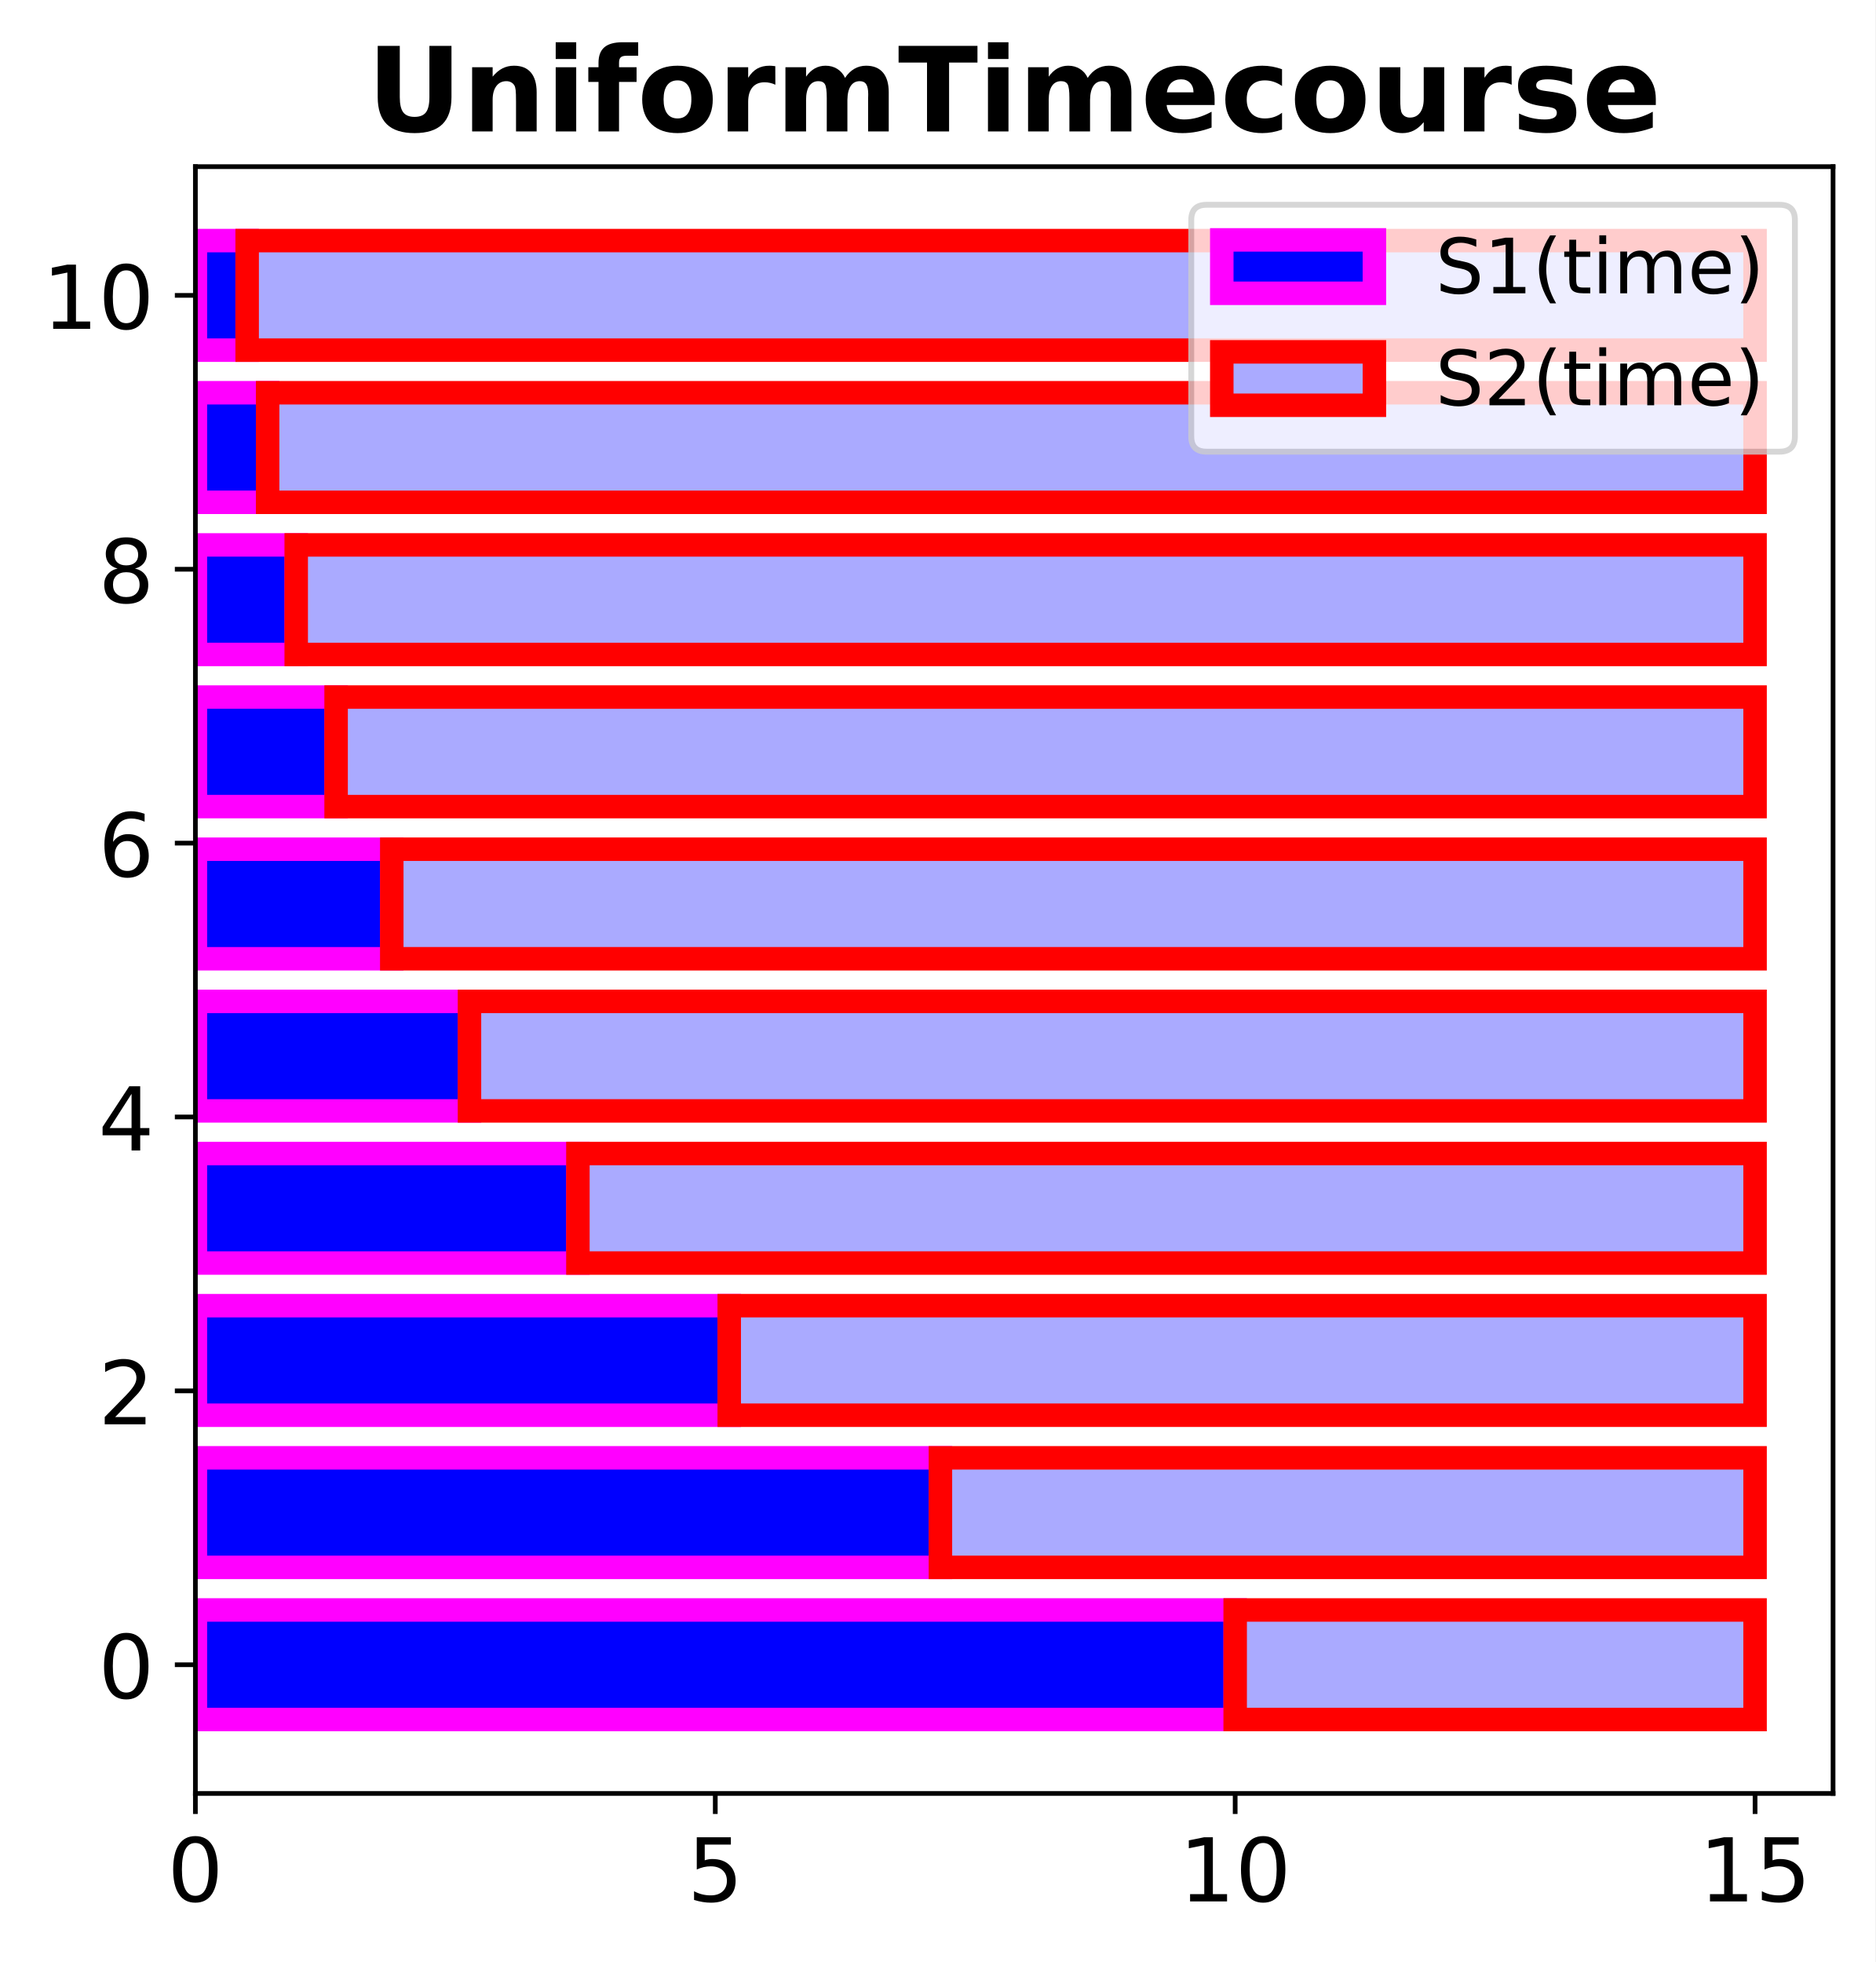
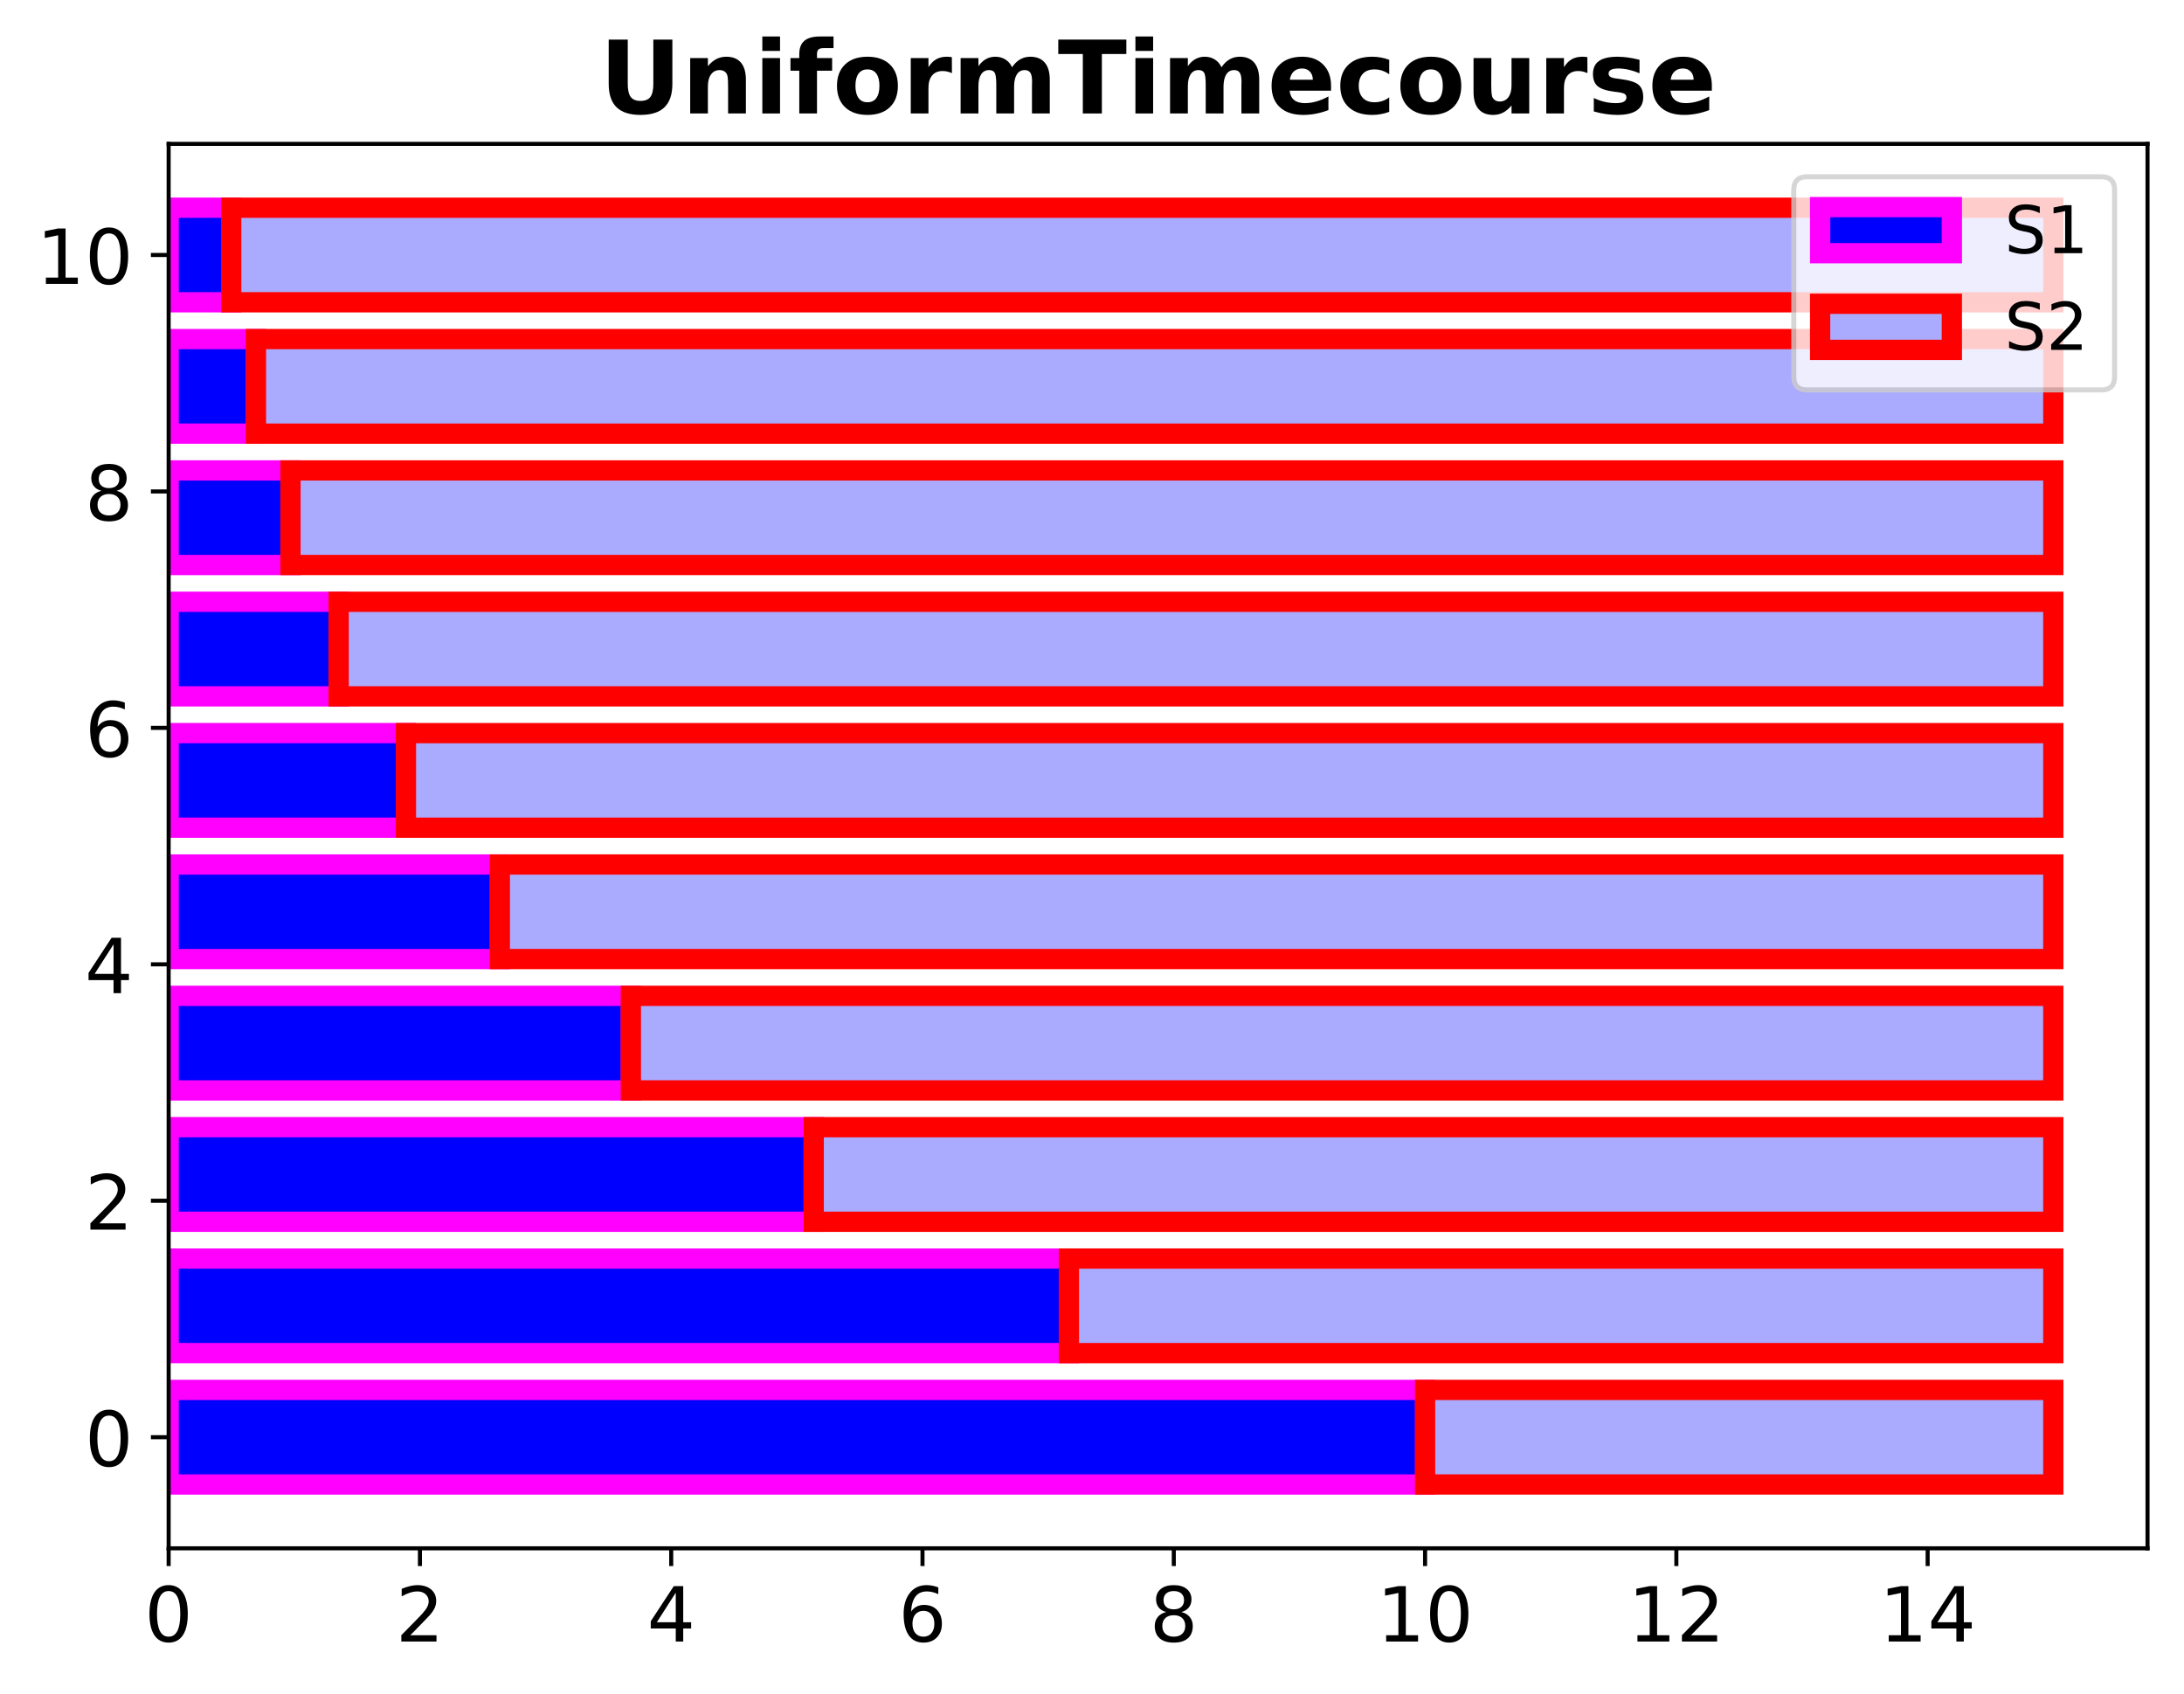
- <svg xmlns="http://www.w3.org/2000/svg" xmlns:xlink="http://www.w3.org/1999/xlink" height="334.314pt" version="1.1" viewBox="0 0 319.488 334.314" width="319.488pt">
+ <svg xmlns="http://www.w3.org/2000/svg" xmlns:xlink="http://www.w3.org/1999/xlink" height="334.314pt" version="1.1" viewBox="0 0 431.087 334.314" width="431.087pt">
  <defs>
    <style type="text/css">*{stroke-linecap:butt;stroke-linejoin:round;}</style>
  </defs>
  <g id="figure_1">
    <g id="patch_1">
-       <path d="M -0 334.314  L 319.488 334.314  L 319.488 0  L -0 0  z " style="fill:#ffffff;" />
+       <path d="M 0 334.314  L 431.087 334.314  L 431.087 0  L 0 0  z " style="fill:#ffffff;" />
    </g>
    <g id="axes_1">
      <g id="patch_2">
-         <path d="M 33.288 305.597  L 312.288 305.597  L 312.288 28.397  L 33.288 28.397  z " style="fill:#ffffff;" />
+         <path d="M 33.288 305.597  L 423.887 305.597  L 423.887 28.397  L 33.288 28.397  z " style="fill:#ffffff;" />
      </g>
      <g id="patch_3">
-         <path clip-path="url(#paef7c07303)" d="M 33.288 292.997  L 210.43 292.997  L 210.43 274.33  L 33.288 274.33  z " style="fill:#0000ff;stroke:#ff00ff;stroke-linejoin:miter;stroke-width:4;" />
+         <path clip-path="url(#p03546f50e7)" d="M 33.288 292.997  L 281.288 292.997  L 281.288 274.33  L 33.288 274.33  z " style="fill:#0000ff;stroke:#ff00ff;stroke-linejoin:miter;stroke-width:4;" />
      </g>
      <g id="patch_4">
-         <path clip-path="url(#paef7c07303)" d="M 33.288 267.071  L 160.216 267.071  L 160.216 248.404  L 33.288 248.404  z " style="fill:#0000ff;stroke:#ff00ff;stroke-linejoin:miter;stroke-width:4;" />
+         <path clip-path="url(#p03546f50e7)" d="M 33.288 267.071  L 210.987 267.071  L 210.987 248.404  L 33.288 248.404  z " style="fill:#0000ff;stroke:#ff00ff;stroke-linejoin:miter;stroke-width:4;" />
      </g>
      <g id="patch_5">
-         <path clip-path="url(#paef7c07303)" d="M 33.288 241.145  L 124.236 241.145  L 124.236 222.478  L 33.288 222.478  z " style="fill:#0000ff;stroke:#ff00ff;stroke-linejoin:miter;stroke-width:4;" />
+         <path clip-path="url(#p03546f50e7)" d="M 33.288 241.145  L 160.615 241.145  L 160.615 222.478  L 33.288 222.478  z " style="fill:#0000ff;stroke:#ff00ff;stroke-linejoin:miter;stroke-width:4;" />
      </g>
      <g id="patch_6">
-         <path clip-path="url(#paef7c07303)" d="M 33.288 215.219  L 98.455 215.219  L 98.455 196.552  L 33.288 196.552  z " style="fill:#0000ff;stroke:#ff00ff;stroke-linejoin:miter;stroke-width:4;" />
+         <path clip-path="url(#p03546f50e7)" d="M 33.288 215.219  L 124.522 215.219  L 124.522 196.552  L 33.288 196.552  z " style="fill:#0000ff;stroke:#ff00ff;stroke-linejoin:miter;stroke-width:4;" />
      </g>
      <g id="patch_7">
-         <path clip-path="url(#paef7c07303)" d="M 33.288 189.293  L 79.982 189.293  L 79.982 170.627  L 33.288 170.627  z " style="fill:#0000ff;stroke:#ff00ff;stroke-linejoin:miter;stroke-width:4;" />
+         <path clip-path="url(#p03546f50e7)" d="M 33.288 189.293  L 98.66 189.293  L 98.66 170.627  L 33.288 170.627  z " style="fill:#0000ff;stroke:#ff00ff;stroke-linejoin:miter;stroke-width:4;" />
      </g>
      <g id="patch_8">
-         <path clip-path="url(#paef7c07303)" d="M 33.288 163.367  L 66.745 163.367  L 66.745 144.701  L 33.288 144.701  z " style="fill:#0000ff;stroke:#ff00ff;stroke-linejoin:miter;stroke-width:4;" />
+         <path clip-path="url(#p03546f50e7)" d="M 33.288 163.367  L 80.129 163.367  L 80.129 144.701  L 33.288 144.701  z " style="fill:#0000ff;stroke:#ff00ff;stroke-linejoin:miter;stroke-width:4;" />
      </g>
      <g id="patch_9">
-         <path clip-path="url(#paef7c07303)" d="M 33.288 137.441  L 57.261 137.441  L 57.261 118.775  L 33.288 118.775  z " style="fill:#0000ff;stroke:#ff00ff;stroke-linejoin:miter;stroke-width:4;" />
+         <path clip-path="url(#p03546f50e7)" d="M 33.288 137.441  L 66.851 137.441  L 66.851 118.775  L 33.288 118.775  z " style="fill:#0000ff;stroke:#ff00ff;stroke-linejoin:miter;stroke-width:4;" />
      </g>
      <g id="patch_10">
-         <path clip-path="url(#paef7c07303)" d="M 33.288 111.515  L 50.465 111.515  L 50.465 92.849  L 33.288 92.849  z " style="fill:#0000ff;stroke:#ff00ff;stroke-linejoin:miter;stroke-width:4;" />
+         <path clip-path="url(#p03546f50e7)" d="M 33.288 111.515  L 57.337 111.515  L 57.337 92.849  L 33.288 92.849  z " style="fill:#0000ff;stroke:#ff00ff;stroke-linejoin:miter;stroke-width:4;" />
      </g>
      <g id="patch_11">
-         <path clip-path="url(#paef7c07303)" d="M 33.288 85.589  L 45.596 85.589  L 45.596 66.923  L 33.288 66.923  z " style="fill:#0000ff;stroke:#ff00ff;stroke-linejoin:miter;stroke-width:4;" />
+         <path clip-path="url(#p03546f50e7)" d="M 33.288 85.589  L 50.519 85.589  L 50.519 66.923  L 33.288 66.923  z " style="fill:#0000ff;stroke:#ff00ff;stroke-linejoin:miter;stroke-width:4;" />
      </g>
      <g id="patch_12">
-         <path clip-path="url(#paef7c07303)" d="M 33.288 59.664  L 42.107 59.664  L 42.107 40.997  L 33.288 40.997  z " style="fill:#0000ff;stroke:#ff00ff;stroke-linejoin:miter;stroke-width:4;" />
+         <path clip-path="url(#p03546f50e7)" d="M 33.288 59.664  L 45.635 59.664  L 45.635 40.997  L 33.288 40.997  z " style="fill:#0000ff;stroke:#ff00ff;stroke-linejoin:miter;stroke-width:4;" />
      </g>
      <g id="patch_13">
-         <path clip-path="url(#paef7c07303)" d="M 210.43 292.997  L 299.002 292.997  L 299.002 274.33  L 210.43 274.33  z " style="fill:#aaaaff;stroke:#ff0000;stroke-linejoin:miter;stroke-width:4;" />
+         <path clip-path="url(#p03546f50e7)" d="M 281.288 292.997  L 405.288 292.997  L 405.288 274.33  L 281.288 274.33  z " style="fill:#aaaaff;stroke:#ff0000;stroke-linejoin:miter;stroke-width:4;" />
      </g>
      <g id="patch_14">
-         <path clip-path="url(#paef7c07303)" d="M 160.216 267.071  L 299.002 267.071  L 299.002 248.404  L 160.216 248.404  z " style="fill:#aaaaff;stroke:#ff0000;stroke-linejoin:miter;stroke-width:4;" />
+         <path clip-path="url(#p03546f50e7)" d="M 210.987 267.071  L 405.288 267.071  L 405.288 248.404  L 210.987 248.404  z " style="fill:#aaaaff;stroke:#ff0000;stroke-linejoin:miter;stroke-width:4;" />
      </g>
      <g id="patch_15">
-         <path clip-path="url(#paef7c07303)" d="M 124.236 241.145  L 299.002 241.145  L 299.002 222.478  L 124.236 222.478  z " style="fill:#aaaaff;stroke:#ff0000;stroke-linejoin:miter;stroke-width:4;" />
+         <path clip-path="url(#p03546f50e7)" d="M 160.615 241.145  L 405.288 241.145  L 405.288 222.478  L 160.615 222.478  z " style="fill:#aaaaff;stroke:#ff0000;stroke-linejoin:miter;stroke-width:4;" />
      </g>
      <g id="patch_16">
-         <path clip-path="url(#paef7c07303)" d="M 98.455 215.219  L 299.002 215.219  L 299.002 196.552  L 98.455 196.552  z " style="fill:#aaaaff;stroke:#ff0000;stroke-linejoin:miter;stroke-width:4;" />
+         <path clip-path="url(#p03546f50e7)" d="M 124.522 215.219  L 405.288 215.219  L 405.288 196.552  L 124.522 196.552  z " style="fill:#aaaaff;stroke:#ff0000;stroke-linejoin:miter;stroke-width:4;" />
      </g>
      <g id="patch_17">
-         <path clip-path="url(#paef7c07303)" d="M 79.982 189.293  L 299.002 189.293  L 299.002 170.627  L 79.982 170.627  z " style="fill:#aaaaff;stroke:#ff0000;stroke-linejoin:miter;stroke-width:4;" />
+         <path clip-path="url(#p03546f50e7)" d="M 98.66 189.293  L 405.288 189.293  L 405.288 170.627  L 98.66 170.627  z " style="fill:#aaaaff;stroke:#ff0000;stroke-linejoin:miter;stroke-width:4;" />
      </g>
      <g id="patch_18">
-         <path clip-path="url(#paef7c07303)" d="M 66.745 163.367  L 299.002 163.367  L 299.002 144.701  L 66.745 144.701  z " style="fill:#aaaaff;stroke:#ff0000;stroke-linejoin:miter;stroke-width:4;" />
+         <path clip-path="url(#p03546f50e7)" d="M 80.129 163.367  L 405.288 163.367  L 405.288 144.701  L 80.129 144.701  z " style="fill:#aaaaff;stroke:#ff0000;stroke-linejoin:miter;stroke-width:4;" />
      </g>
      <g id="patch_19">
-         <path clip-path="url(#paef7c07303)" d="M 57.261 137.441  L 299.002 137.441  L 299.002 118.775  L 57.261 118.775  z " style="fill:#aaaaff;stroke:#ff0000;stroke-linejoin:miter;stroke-width:4;" />
+         <path clip-path="url(#p03546f50e7)" d="M 66.851 137.441  L 405.288 137.441  L 405.288 118.775  L 66.851 118.775  z " style="fill:#aaaaff;stroke:#ff0000;stroke-linejoin:miter;stroke-width:4;" />
      </g>
      <g id="patch_20">
-         <path clip-path="url(#paef7c07303)" d="M 50.465 111.515  L 299.002 111.515  L 299.002 92.849  L 50.465 92.849  z " style="fill:#aaaaff;stroke:#ff0000;stroke-linejoin:miter;stroke-width:4;" />
+         <path clip-path="url(#p03546f50e7)" d="M 57.337 111.515  L 405.288 111.515  L 405.288 92.849  L 57.337 92.849  z " style="fill:#aaaaff;stroke:#ff0000;stroke-linejoin:miter;stroke-width:4;" />
      </g>
      <g id="patch_21">
-         <path clip-path="url(#paef7c07303)" d="M 45.596 85.589  L 299.002 85.589  L 299.002 66.923  L 45.596 66.923  z " style="fill:#aaaaff;stroke:#ff0000;stroke-linejoin:miter;stroke-width:4;" />
+         <path clip-path="url(#p03546f50e7)" d="M 50.519 85.589  L 405.288 85.589  L 405.288 66.923  L 50.519 66.923  z " style="fill:#aaaaff;stroke:#ff0000;stroke-linejoin:miter;stroke-width:4;" />
      </g>
      <g id="patch_22">
-         <path clip-path="url(#paef7c07303)" d="M 42.107 59.664  L 299.002 59.664  L 299.002 40.997  L 42.107 40.997  z " style="fill:#aaaaff;stroke:#ff0000;stroke-linejoin:miter;stroke-width:4;" />
+         <path clip-path="url(#p03546f50e7)" d="M 45.635 59.664  L 405.288 59.664  L 405.288 40.997  L 45.635 40.997  z " style="fill:#aaaaff;stroke:#ff0000;stroke-linejoin:miter;stroke-width:4;" />
      </g>
      <g id="matplotlib.axis_1">
        <g id="xtick_1">
          <g id="line2d_1">
            <defs>
-               <path d="M 0 0  L 0 3.5  " id="m4984b9e621" style="stroke:#000000;stroke-width:0.8;" />
+               <path d="M 0 0  L 0 3.5  " id="m0b07255350" style="stroke:#000000;stroke-width:0.8;" />
            </defs>
            <g>
-               <use style="stroke:#000000;stroke-width:0.8;" x="33.288" xlink:href="#m4984b9e621" y="305.597" />
+               <use style="stroke:#000000;stroke-width:0.8;" x="33.288" xlink:href="#m0b07255350" y="305.597" />
            </g>
          </g>
          <g id="text_1">
            <g transform="translate(28.51562 323.9945)scale(0.15 -0.15)">
              <defs>
                <path d="M 31.781 66.406  Q 24.172 66.406 20.328 58.906  Q 16.5 51.422 16.5 36.375  Q 16.5 21.391 20.328 13.891  Q 24.172 6.391 31.781 6.391  Q 39.453 6.391 43.281 13.891  Q 47.125 21.391 47.125 36.375  Q 47.125 51.422 43.281 58.906  Q 39.453 66.406 31.781 66.406  z M 31.781 74.219  Q 44.047 74.219 50.516 64.516  Q 56.984 54.828 56.984 36.375  Q 56.984 17.969 50.516 8.266  Q 44.047 -1.422 31.781 -1.422  Q 19.531 -1.422 13.062 8.266  Q 6.594 17.969 6.594 36.375  Q 6.594 54.828 13.062 64.516  Q 19.531 74.219 31.781 74.219  z " id="DejaVuSans-48" />
              </defs>
              <use xlink:href="#DejaVuSans-48" />
            </g>
          </g>
        </g>
        <g id="xtick_2">
          <g id="line2d_2">
            <g>
-               <use style="stroke:#000000;stroke-width:0.8;" x="121.859" xlink:href="#m4984b9e621" y="305.597" />
+               <use style="stroke:#000000;stroke-width:0.8;" x="82.888" xlink:href="#m0b07255350" y="305.597" />
            </g>
          </g>
          <g id="text_2">
-             <g transform="translate(117.0871 323.9945)scale(0.15 -0.15)">
-               <defs>
-                 <path d="M 10.797 72.906  L 49.516 72.906  L 49.516 64.594  L 19.828 64.594  L 19.828 46.734  Q 21.969 47.469 24.109 47.828  Q 26.266 48.188 28.422 48.188  Q 40.625 48.188 47.75 41.5  Q 54.891 34.812 54.891 23.391  Q 54.891 11.625 47.562 5.094  Q 40.234 -1.422 26.906 -1.422  Q 22.312 -1.422 17.547 -0.641  Q 12.797 0.141 7.719 1.703  L 7.719 11.625  Q 12.109 9.234 16.797 8.062  Q 21.484 6.891 26.703 6.891  Q 35.156 6.891 40.078 11.328  Q 45.016 15.766 45.016 23.391  Q 45.016 31 40.078 35.438  Q 35.156 39.891 26.703 39.891  Q 22.75 39.891 18.812 39.016  Q 14.891 38.141 10.797 36.281  z " id="DejaVuSans-53" />
-               </defs>
-               <use xlink:href="#DejaVuSans-53" />
+             <g transform="translate(78.11562 323.9945)scale(0.15 -0.15)">
+               <defs>
+                 <path d="M 19.188 8.297  L 53.609 8.297  L 53.609 0  L 7.328 0  L 7.328 8.297  Q 12.938 14.109 22.625 23.891  Q 32.328 33.688 34.812 36.531  Q 39.547 41.844 41.422 45.531  Q 43.312 49.219 43.312 52.781  Q 43.312 58.594 39.234 62.25  Q 35.156 65.922 28.609 65.922  Q 23.969 65.922 18.812 64.312  Q 13.672 62.703 7.812 59.422  L 7.812 69.391  Q 13.766 71.781 18.938 73  Q 24.125 74.219 28.422 74.219  Q 39.75 74.219 46.484 68.547  Q 53.219 62.891 53.219 53.422  Q 53.219 48.922 51.531 44.891  Q 49.859 40.875 45.406 35.406  Q 44.188 33.984 37.641 27.219  Q 31.109 20.453 19.188 8.297  z " id="DejaVuSans-50" />
+               </defs>
+               <use xlink:href="#DejaVuSans-50" />
            </g>
          </g>
        </g>
        <g id="xtick_3">
          <g id="line2d_3">
            <g>
-               <use style="stroke:#000000;stroke-width:0.8;" x="210.43" xlink:href="#m4984b9e621" y="305.597" />
+               <use style="stroke:#000000;stroke-width:0.8;" x="132.488" xlink:href="#m0b07255350" y="305.597" />
            </g>
          </g>
          <g id="text_3">
-             <g transform="translate(200.8866 323.9945)scale(0.15 -0.15)">
+             <g transform="translate(127.7156 323.9945)scale(0.15 -0.15)">
+               <defs>
+                 <path d="M 37.797 64.312  L 12.891 25.391  L 37.797 25.391  z M 35.203 72.906  L 47.609 72.906  L 47.609 25.391  L 58.016 25.391  L 58.016 17.188  L 47.609 17.188  L 47.609 0  L 37.797 0  L 37.797 17.188  L 4.891 17.188  L 4.891 26.703  z " id="DejaVuSans-52" />
+               </defs>
+               <use xlink:href="#DejaVuSans-52" />
+             </g>
+           </g>
+         </g>
+         <g id="xtick_4">
+           <g id="line2d_4">
+             <g>
+               <use style="stroke:#000000;stroke-width:0.8;" x="182.088" xlink:href="#m0b07255350" y="305.597" />
+             </g>
+           </g>
+           <g id="text_4">
+             <g transform="translate(177.3156 323.9945)scale(0.15 -0.15)">
+               <defs>
+                 <path d="M 33.016 40.375  Q 26.375 40.375 22.484 35.828  Q 18.609 31.297 18.609 23.391  Q 18.609 15.531 22.484 10.953  Q 26.375 6.391 33.016 6.391  Q 39.656 6.391 43.531 10.953  Q 47.406 15.531 47.406 23.391  Q 47.406 31.297 43.531 35.828  Q 39.656 40.375 33.016 40.375  z M 52.594 71.297  L 52.594 62.312  Q 48.875 64.062 45.094 64.984  Q 41.312 65.922 37.594 65.922  Q 27.828 65.922 22.672 59.328  Q 17.531 52.734 16.797 39.406  Q 19.672 43.656 24.016 45.922  Q 28.375 48.188 33.594 48.188  Q 44.578 48.188 50.953 41.516  Q 57.328 34.859 57.328 23.391  Q 57.328 12.156 50.688 5.359  Q 44.047 -1.422 33.016 -1.422  Q 20.359 -1.422 13.672 8.266  Q 6.984 17.969 6.984 36.375  Q 6.984 53.656 15.188 63.938  Q 23.391 74.219 37.203 74.219  Q 40.922 74.219 44.703 73.484  Q 48.484 72.75 52.594 71.297  z " id="DejaVuSans-54" />
+               </defs>
+               <use xlink:href="#DejaVuSans-54" />
+             </g>
+           </g>
+         </g>
+         <g id="xtick_5">
+           <g id="line2d_5">
+             <g>
+               <use style="stroke:#000000;stroke-width:0.8;" x="231.688" xlink:href="#m0b07255350" y="305.597" />
+             </g>
+           </g>
+           <g id="text_5">
+             <g transform="translate(226.9156 323.9945)scale(0.15 -0.15)">
+               <defs>
+                 <path d="M 31.781 34.625  Q 24.75 34.625 20.719 30.859  Q 16.703 27.094 16.703 20.516  Q 16.703 13.922 20.719 10.156  Q 24.75 6.391 31.781 6.391  Q 38.812 6.391 42.859 10.172  Q 46.922 13.969 46.922 20.516  Q 46.922 27.094 42.891 30.859  Q 38.875 34.625 31.781 34.625  z M 21.922 38.812  Q 15.578 40.375 12.031 44.719  Q 8.5 49.078 8.5 55.328  Q 8.5 64.062 14.719 69.141  Q 20.953 74.219 31.781 74.219  Q 42.672 74.219 48.875 69.141  Q 55.078 64.062 55.078 55.328  Q 55.078 49.078 51.531 44.719  Q 48 40.375 41.703 38.812  Q 48.828 37.156 52.797 32.312  Q 56.781 27.484 56.781 20.516  Q 56.781 9.906 50.312 4.234  Q 43.844 -1.422 31.781 -1.422  Q 19.734 -1.422 13.25 4.234  Q 6.781 9.906 6.781 20.516  Q 6.781 27.484 10.781 32.312  Q 14.797 37.156 21.922 38.812  z M 18.312 54.391  Q 18.312 48.734 21.844 45.562  Q 25.391 42.391 31.781 42.391  Q 38.141 42.391 41.719 45.562  Q 45.312 48.734 45.312 54.391  Q 45.312 60.062 41.719 63.234  Q 38.141 66.406 31.781 66.406  Q 25.391 66.406 21.844 63.234  Q 18.312 60.062 18.312 54.391  z " id="DejaVuSans-56" />
+               </defs>
+               <use xlink:href="#DejaVuSans-56" />
+             </g>
+           </g>
+         </g>
+         <g id="xtick_6">
+           <g id="line2d_6">
+             <g>
+               <use style="stroke:#000000;stroke-width:0.8;" x="281.288" xlink:href="#m0b07255350" y="305.597" />
+             </g>
+           </g>
+           <g id="text_6">
+             <g transform="translate(271.7437 323.9945)scale(0.15 -0.15)">
              <defs>
                <path d="M 12.406 8.297  L 28.516 8.297  L 28.516 63.922  L 10.984 60.406  L 10.984 69.391  L 28.422 72.906  L 38.281 72.906  L 38.281 8.297  L 54.391 8.297  L 54.391 0  L 12.406 0  z " id="DejaVuSans-49" />
              </defs>
              <use xlink:href="#DejaVuSans-49" />
              <use x="63.623" xlink:href="#DejaVuSans-48" />
            </g>
          </g>
        </g>
-         <g id="xtick_4">
-           <g id="line2d_4">
-             <g>
-               <use style="stroke:#000000;stroke-width:0.8;" x="299.002" xlink:href="#m4984b9e621" y="305.597" />
-             </g>
-           </g>
-           <g id="text_4">
-             <g transform="translate(289.458 323.9945)scale(0.15 -0.15)">
+         <g id="xtick_7">
+           <g id="line2d_7">
+             <g>
+               <use style="stroke:#000000;stroke-width:0.8;" x="330.887" xlink:href="#m0b07255350" y="305.597" />
+             </g>
+           </g>
+           <g id="text_7">
+             <g transform="translate(321.3438 323.9945)scale(0.15 -0.15)">
              <use xlink:href="#DejaVuSans-49" />
-               <use x="63.623" xlink:href="#DejaVuSans-53" />
+               <use x="63.623" xlink:href="#DejaVuSans-50" />
+             </g>
+           </g>
+         </g>
+         <g id="xtick_8">
+           <g id="line2d_8">
+             <g>
+               <use style="stroke:#000000;stroke-width:0.8;" x="380.488" xlink:href="#m0b07255350" y="305.597" />
+             </g>
+           </g>
+           <g id="text_8">
+             <g transform="translate(370.9438 323.9945)scale(0.15 -0.15)">
+               <use xlink:href="#DejaVuSans-49" />
+               <use x="63.623" xlink:href="#DejaVuSans-52" />
            </g>
          </g>
        </g>
      </g>
      <g id="matplotlib.axis_2">
        <g id="ytick_1">
-           <g id="line2d_5">
+           <g id="line2d_9">
            <defs>
-               <path d="M 0 0  L -3.5 0  " id="m504078e91f" style="stroke:#000000;stroke-width:0.8;" />
+               <path d="M 0 0  L -3.5 0  " id="m1a7d7a2610" style="stroke:#000000;stroke-width:0.8;" />
            </defs>
            <g>
-               <use style="stroke:#000000;stroke-width:0.8;" x="33.288" xlink:href="#m504078e91f" y="283.664" />
-             </g>
-           </g>
-           <g id="text_5">
+               <use style="stroke:#000000;stroke-width:0.8;" x="33.288" xlink:href="#m1a7d7a2610" y="283.664" />
+             </g>
+           </g>
+           <g id="text_9">
            <g transform="translate(16.74375 289.3624)scale(0.15 -0.15)">
              <use xlink:href="#DejaVuSans-48" />
            </g>
          </g>
        </g>
        <g id="ytick_2">
-           <g id="line2d_6">
-             <g>
-               <use style="stroke:#000000;stroke-width:0.8;" x="33.288" xlink:href="#m504078e91f" y="236.997" />
-             </g>
-           </g>
-           <g id="text_6">
+           <g id="line2d_10">
+             <g>
+               <use style="stroke:#000000;stroke-width:0.8;" x="33.288" xlink:href="#m1a7d7a2610" y="236.997" />
+             </g>
+           </g>
+           <g id="text_10">
            <g transform="translate(16.74375 242.6957)scale(0.15 -0.15)">
-               <defs>
-                 <path d="M 19.188 8.297  L 53.609 8.297  L 53.609 0  L 7.328 0  L 7.328 8.297  Q 12.938 14.109 22.625 23.891  Q 32.328 33.688 34.812 36.531  Q 39.547 41.844 41.422 45.531  Q 43.312 49.219 43.312 52.781  Q 43.312 58.594 39.234 62.25  Q 35.156 65.922 28.609 65.922  Q 23.969 65.922 18.812 64.312  Q 13.672 62.703 7.812 59.422  L 7.812 69.391  Q 13.766 71.781 18.938 73  Q 24.125 74.219 28.422 74.219  Q 39.75 74.219 46.484 68.547  Q 53.219 62.891 53.219 53.422  Q 53.219 48.922 51.531 44.891  Q 49.859 40.875 45.406 35.406  Q 44.188 33.984 37.641 27.219  Q 31.109 20.453 19.188 8.297  z " id="DejaVuSans-50" />
-               </defs>
              <use xlink:href="#DejaVuSans-50" />
            </g>
          </g>
        </g>
        <g id="ytick_3">
-           <g id="line2d_7">
-             <g>
-               <use style="stroke:#000000;stroke-width:0.8;" x="33.288" xlink:href="#m504078e91f" y="190.33" />
-             </g>
-           </g>
-           <g id="text_7">
+           <g id="line2d_11">
+             <g>
+               <use style="stroke:#000000;stroke-width:0.8;" x="33.288" xlink:href="#m1a7d7a2610" y="190.33" />
+             </g>
+           </g>
+           <g id="text_11">
            <g transform="translate(16.74375 196.029)scale(0.15 -0.15)">
-               <defs>
-                 <path d="M 37.797 64.312  L 12.891 25.391  L 37.797 25.391  z M 35.203 72.906  L 47.609 72.906  L 47.609 25.391  L 58.016 25.391  L 58.016 17.188  L 47.609 17.188  L 47.609 0  L 37.797 0  L 37.797 17.188  L 4.891 17.188  L 4.891 26.703  z " id="DejaVuSans-52" />
-               </defs>
              <use xlink:href="#DejaVuSans-52" />
            </g>
          </g>
        </g>
        <g id="ytick_4">
-           <g id="line2d_8">
-             <g>
-               <use style="stroke:#000000;stroke-width:0.8;" x="33.288" xlink:href="#m504078e91f" y="143.664" />
-             </g>
-           </g>
-           <g id="text_8">
+           <g id="line2d_12">
+             <g>
+               <use style="stroke:#000000;stroke-width:0.8;" x="33.288" xlink:href="#m1a7d7a2610" y="143.664" />
+             </g>
+           </g>
+           <g id="text_12">
            <g transform="translate(16.74375 149.3624)scale(0.15 -0.15)">
-               <defs>
-                 <path d="M 33.016 40.375  Q 26.375 40.375 22.484 35.828  Q 18.609 31.297 18.609 23.391  Q 18.609 15.531 22.484 10.953  Q 26.375 6.391 33.016 6.391  Q 39.656 6.391 43.531 10.953  Q 47.406 15.531 47.406 23.391  Q 47.406 31.297 43.531 35.828  Q 39.656 40.375 33.016 40.375  z M 52.594 71.297  L 52.594 62.312  Q 48.875 64.062 45.094 64.984  Q 41.312 65.922 37.594 65.922  Q 27.828 65.922 22.672 59.328  Q 17.531 52.734 16.797 39.406  Q 19.672 43.656 24.016 45.922  Q 28.375 48.188 33.594 48.188  Q 44.578 48.188 50.953 41.516  Q 57.328 34.859 57.328 23.391  Q 57.328 12.156 50.688 5.359  Q 44.047 -1.422 33.016 -1.422  Q 20.359 -1.422 13.672 8.266  Q 6.984 17.969 6.984 36.375  Q 6.984 53.656 15.188 63.938  Q 23.391 74.219 37.203 74.219  Q 40.922 74.219 44.703 73.484  Q 48.484 72.75 52.594 71.297  z " id="DejaVuSans-54" />
-               </defs>
              <use xlink:href="#DejaVuSans-54" />
            </g>
          </g>
        </g>
        <g id="ytick_5">
-           <g id="line2d_9">
-             <g>
-               <use style="stroke:#000000;stroke-width:0.8;" x="33.288" xlink:href="#m504078e91f" y="96.997" />
-             </g>
-           </g>
-           <g id="text_9">
+           <g id="line2d_13">
+             <g>
+               <use style="stroke:#000000;stroke-width:0.8;" x="33.288" xlink:href="#m1a7d7a2610" y="96.997" />
+             </g>
+           </g>
+           <g id="text_13">
            <g transform="translate(16.74375 102.6957)scale(0.15 -0.15)">
-               <defs>
-                 <path d="M 31.781 34.625  Q 24.75 34.625 20.719 30.859  Q 16.703 27.094 16.703 20.516  Q 16.703 13.922 20.719 10.156  Q 24.75 6.391 31.781 6.391  Q 38.812 6.391 42.859 10.172  Q 46.922 13.969 46.922 20.516  Q 46.922 27.094 42.891 30.859  Q 38.875 34.625 31.781 34.625  z M 21.922 38.812  Q 15.578 40.375 12.031 44.719  Q 8.5 49.078 8.5 55.328  Q 8.5 64.062 14.719 69.141  Q 20.953 74.219 31.781 74.219  Q 42.672 74.219 48.875 69.141  Q 55.078 64.062 55.078 55.328  Q 55.078 49.078 51.531 44.719  Q 48 40.375 41.703 38.812  Q 48.828 37.156 52.797 32.312  Q 56.781 27.484 56.781 20.516  Q 56.781 9.906 50.312 4.234  Q 43.844 -1.422 31.781 -1.422  Q 19.734 -1.422 13.25 4.234  Q 6.781 9.906 6.781 20.516  Q 6.781 27.484 10.781 32.312  Q 14.797 37.156 21.922 38.812  z M 18.312 54.391  Q 18.312 48.734 21.844 45.562  Q 25.391 42.391 31.781 42.391  Q 38.141 42.391 41.719 45.562  Q 45.312 48.734 45.312 54.391  Q 45.312 60.062 41.719 63.234  Q 38.141 66.406 31.781 66.406  Q 25.391 66.406 21.844 63.234  Q 18.312 60.062 18.312 54.391  z " id="DejaVuSans-56" />
-               </defs>
              <use xlink:href="#DejaVuSans-56" />
            </g>
          </g>
        </g>
        <g id="ytick_6">
-           <g id="line2d_10">
-             <g>
-               <use style="stroke:#000000;stroke-width:0.8;" x="33.288" xlink:href="#m504078e91f" y="50.33" />
-             </g>
-           </g>
-           <g id="text_10">
+           <g id="line2d_14">
+             <g>
+               <use style="stroke:#000000;stroke-width:0.8;" x="33.288" xlink:href="#m1a7d7a2610" y="50.33" />
+             </g>
+           </g>
+           <g id="text_14">
            <g transform="translate(7.2 56.02904)scale(0.15 -0.15)">
              <use xlink:href="#DejaVuSans-49" />
              <use x="63.623" xlink:href="#DejaVuSans-48" />
            </g>
          </g>
        </g>
      </g>
      <g id="patch_23">
        <path d="M 33.288 305.597  L 33.288 28.397  " style="fill:none;stroke:#000000;stroke-linecap:square;stroke-linejoin:miter;stroke-width:0.8;" />
      </g>
      <g id="patch_24">
-         <path d="M 312.288 305.597  L 312.288 28.397  " style="fill:none;stroke:#000000;stroke-linecap:square;stroke-linejoin:miter;stroke-width:0.8;" />
+         <path d="M 423.887 305.597  L 423.887 28.397  " style="fill:none;stroke:#000000;stroke-linecap:square;stroke-linejoin:miter;stroke-width:0.8;" />
      </g>
      <g id="patch_25">
-         <path d="M 33.288 305.597  L 312.288 305.597  " style="fill:none;stroke:#000000;stroke-linecap:square;stroke-linejoin:miter;stroke-width:0.8;" />
+         <path d="M 33.288 305.597  L 423.887 305.597  " style="fill:none;stroke:#000000;stroke-linecap:square;stroke-linejoin:miter;stroke-width:0.8;" />
      </g>
      <g id="patch_26">
-         <path d="M 33.288 28.397  L 312.288 28.397  " style="fill:none;stroke:#000000;stroke-linecap:square;stroke-linejoin:miter;stroke-width:0.8;" />
-       </g>
-       <g id="text_11">
-         <g transform="translate(62.5125 22.39688)scale(0.2 -0.2)">
+         <path d="M 33.288 28.397  L 423.887 28.397  " style="fill:none;stroke:#000000;stroke-linecap:square;stroke-linejoin:miter;stroke-width:0.8;" />
+       </g>
+       <g id="text_15">
+         <g transform="translate(118.3125 22.39688)scale(0.2 -0.2)">
          <defs>
            <path d="M 9.188 72.906  L 27.984 72.906  L 27.984 29.203  Q 27.984 20.172 30.938 16.281  Q 33.891 12.406 40.578 12.406  Q 47.312 12.406 50.266 16.281  Q 53.219 20.172 53.219 29.203  L 53.219 72.906  L 72.016 72.906  L 72.016 29.203  Q 72.016 13.719 64.25 6.141  Q 56.5 -1.422 40.578 -1.422  Q 24.703 -1.422 16.938 6.141  Q 9.188 13.719 9.188 29.203  z " id="DejaVuSans-Bold-85" />
            <path d="M 63.375 33.297  L 63.375 0  L 45.797 0  L 45.797 5.422  L 45.797 25.484  Q 45.797 32.562 45.484 35.25  Q 45.172 37.938 44.391 39.203  Q 43.359 40.922 41.594 41.875  Q 39.844 42.828 37.594 42.828  Q 32.125 42.828 29 38.594  Q 25.875 34.375 25.875 26.906  L 25.875 0  L 8.406 0  L 8.406 54.688  L 25.875 54.688  L 25.875 46.688  Q 29.828 51.469 34.266 53.734  Q 38.719 56 44.094 56  Q 53.562 56 58.469 50.188  Q 63.375 44.391 63.375 33.297  z " id="DejaVuSans-Bold-110" />
            <path d="M 8.406 54.688  L 25.875 54.688  L 25.875 0  L 8.406 0  z M 8.406 75.984  L 25.875 75.984  L 25.875 61.719  L 8.406 61.719  z " id="DejaVuSans-Bold-105" />
            <path d="M 44.391 75.984  L 44.391 64.5  L 34.719 64.5  Q 31 64.5 29.531 63.156  Q 28.078 61.812 28.078 58.5  L 28.078 54.688  L 43.016 54.688  L 43.016 42.188  L 28.078 42.188  L 28.078 0  L 10.594 0  L 10.594 42.188  L 1.906 42.188  L 1.906 54.688  L 10.594 54.688  L 10.594 58.5  Q 10.594 67.438 15.578 71.703  Q 20.562 75.984 31 75.984  z " id="DejaVuSans-Bold-102" />
            <path d="M 34.422 43.5  Q 28.609 43.5 25.562 39.328  Q 22.516 35.156 22.516 27.297  Q 22.516 19.438 25.562 15.25  Q 28.609 11.078 34.422 11.078  Q 40.141 11.078 43.156 15.25  Q 46.188 19.438 46.188 27.297  Q 46.188 35.156 43.156 39.328  Q 40.141 43.5 34.422 43.5  z M 34.422 56  Q 48.531 56 56.469 48.375  Q 64.406 40.766 64.406 27.297  Q 64.406 13.812 56.469 6.188  Q 48.531 -1.422 34.422 -1.422  Q 20.266 -1.422 12.281 6.188  Q 4.297 13.812 4.297 27.297  Q 4.297 40.766 12.281 48.375  Q 20.266 56 34.422 56  z " id="DejaVuSans-Bold-111" />
            <path d="M 49.031 39.797  Q 46.734 40.875 44.453 41.375  Q 42.188 41.891 39.891 41.891  Q 33.156 41.891 29.516 37.562  Q 25.875 33.25 25.875 25.203  L 25.875 0  L 8.406 0  L 8.406 54.688  L 25.875 54.688  L 25.875 45.703  Q 29.25 51.078 33.609 53.531  Q 37.984 56 44.094 56  Q 44.969 56 45.984 55.922  Q 47.016 55.859 48.969 55.609  z " id="DejaVuSans-Bold-114" />
            <path d="M 59.078 45.609  Q 62.406 50.688 66.969 53.344  Q 71.531 56 77 56  Q 86.422 56 91.359 50.188  Q 96.297 44.391 96.297 33.297  L 96.297 0  L 78.719 0  L 78.719 28.516  Q 78.766 29.156 78.781 29.828  Q 78.812 30.516 78.812 31.781  Q 78.812 37.594 77.094 40.203  Q 75.391 42.828 71.578 42.828  Q 66.609 42.828 63.891 38.719  Q 61.188 34.625 61.078 26.859  L 61.078 0  L 43.5 0  L 43.5 28.516  Q 43.5 37.594 41.938 40.203  Q 40.375 42.828 36.375 42.828  Q 31.344 42.828 28.609 38.703  Q 25.875 34.578 25.875 26.906  L 25.875 0  L 8.297 0  L 8.297 54.688  L 25.875 54.688  L 25.875 46.688  Q 29.109 51.312 33.281 53.656  Q 37.453 56 42.484 56  Q 48.141 56 52.484 53.266  Q 56.844 50.531 59.078 45.609  z " id="DejaVuSans-Bold-109" />
            <path d="M 0.484 72.906  L 67.672 72.906  L 67.672 58.688  L 43.5 58.688  L 43.5 0  L 24.703 0  L 24.703 58.688  L 0.484 58.688  z " id="DejaVuSans-Bold-84" />
            <path d="M 62.984 27.484  L 62.984 22.516  L 22.125 22.516  Q 22.75 16.359 26.562 13.281  Q 30.375 10.203 37.203 10.203  Q 42.719 10.203 48.5 11.844  Q 54.297 13.484 60.406 16.797  L 60.406 3.328  Q 54.203 0.984 48 -0.219  Q 41.797 -1.422 35.594 -1.422  Q 20.75 -1.422 12.516 6.125  Q 4.297 13.672 4.297 27.297  Q 4.297 40.672 12.375 48.328  Q 20.453 56 34.625 56  Q 47.516 56 55.25 48.234  Q 62.984 40.484 62.984 27.484  z M 45.016 33.297  Q 45.016 38.281 42.109 41.328  Q 39.203 44.391 34.516 44.391  Q 29.438 44.391 26.266 41.531  Q 23.094 38.672 22.312 33.297  z " id="DejaVuSans-Bold-101" />
            <path d="M 52.594 52.984  L 52.594 38.719  Q 49.031 41.156 45.438 42.328  Q 41.844 43.5 37.984 43.5  Q 30.672 43.5 26.594 39.234  Q 22.516 34.969 22.516 27.297  Q 22.516 19.625 26.594 15.344  Q 30.672 11.078 37.984 11.078  Q 42.094 11.078 45.781 12.297  Q 49.469 13.531 52.594 15.922  L 52.594 1.609  Q 48.484 0.094 44.266 -0.656  Q 40.047 -1.422 35.797 -1.422  Q 21 -1.422 12.641 6.172  Q 4.297 13.766 4.297 27.297  Q 4.297 40.828 12.641 48.406  Q 21 56 35.797 56  Q 40.094 56 44.266 55.25  Q 48.438 54.5 52.594 52.984  z " id="DejaVuSans-Bold-99" />
            <path d="M 7.812 21.297  L 7.812 54.688  L 25.391 54.688  L 25.391 49.219  Q 25.391 44.781 25.344 38.062  Q 25.297 31.344 25.297 29.109  Q 25.297 22.516 25.641 19.609  Q 25.984 16.703 26.812 15.375  Q 27.875 13.672 29.609 12.734  Q 31.344 11.812 33.594 11.812  Q 39.062 11.812 42.188 16.016  Q 45.312 20.219 45.312 27.688  L 45.312 54.688  L 62.797 54.688  L 62.797 0  L 45.312 0  L 45.312 7.906  Q 41.359 3.125 36.938 0.844  Q 32.516 -1.422 27.203 -1.422  Q 17.719 -1.422 12.766 4.391  Q 7.812 10.203 7.812 21.297  z " id="DejaVuSans-Bold-117" />
            <path d="M 51.125 52.984  L 51.125 39.703  Q 45.516 42.047 40.281 43.219  Q 35.062 44.391 30.422 44.391  Q 25.438 44.391 23.016 43.141  Q 20.609 41.891 20.609 39.312  Q 20.609 37.203 22.438 36.078  Q 24.266 34.969 29 34.422  L 32.078 33.984  Q 45.516 32.281 50.141 28.375  Q 54.781 24.469 54.781 16.109  Q 54.781 7.375 48.328 2.969  Q 41.891 -1.422 29.109 -1.422  Q 23.688 -1.422 17.891 -0.562  Q 12.109 0.297 6 2  L 6 15.281  Q 11.234 12.75 16.719 11.469  Q 22.219 10.203 27.875 10.203  Q 33.016 10.203 35.594 11.609  Q 38.188 13.031 38.188 15.828  Q 38.188 18.172 36.406 19.312  Q 34.625 20.453 29.297 21.094  L 26.219 21.484  Q 14.547 22.953 9.859 26.906  Q 5.172 30.859 5.172 38.922  Q 5.172 47.609 11.125 51.797  Q 17.094 56 29.391 56  Q 34.234 56 39.547 55.266  Q 44.875 54.547 51.125 52.984  z " id="DejaVuSans-Bold-115" />
          </defs>
          <use xlink:href="#DejaVuSans-Bold-85" />
          <use x="81.201" xlink:href="#DejaVuSans-Bold-110" />
          <use x="152.393" xlink:href="#DejaVuSans-Bold-105" />
          <use x="186.67" xlink:href="#DejaVuSans-Bold-102" />
          <use x="230.176" xlink:href="#DejaVuSans-Bold-111" />
          <use x="298.877" xlink:href="#DejaVuSans-Bold-114" />
          <use x="348.193" xlink:href="#DejaVuSans-Bold-109" />
          <use x="452.393" xlink:href="#DejaVuSans-Bold-84" />
          <use x="520.605" xlink:href="#DejaVuSans-Bold-105" />
          <use x="554.883" xlink:href="#DejaVuSans-Bold-109" />
          <use x="659.082" xlink:href="#DejaVuSans-Bold-101" />
          <use x="726.904" xlink:href="#DejaVuSans-Bold-99" />
          <use x="786.182" xlink:href="#DejaVuSans-Bold-111" />
          <use x="854.883" xlink:href="#DejaVuSans-Bold-117" />
          <use x="926.074" xlink:href="#DejaVuSans-Bold-114" />
          <use x="975.391" xlink:href="#DejaVuSans-Bold-115" />
          <use x="1034.912" xlink:href="#DejaVuSans-Bold-101" />
        </g>
      </g>
      <g id="legend_1">
        <g id="patch_27">
-           <path d="M 205.549 76.96  L 303.188 76.96  Q 305.788 76.96 305.788 74.36  L 305.788 37.497  Q 305.788 34.897 303.188 34.897  L 205.549 34.897  Q 202.949 34.897 202.949 37.497  L 202.949 74.36  Q 202.949 76.96 205.549 76.96  z " style="fill:#ffffff;opacity:0.8;stroke:#cccccc;stroke-linejoin:miter;" />
+           <path d="M 356.663 76.96  L 414.788 76.96  Q 417.387 76.96 417.387 74.36  L 417.387 37.497  Q 417.387 34.897 414.788 34.897  L 356.663 34.897  Q 354.063 34.897 354.063 37.497  L 354.063 74.36  Q 354.063 76.96 356.663 76.96  z " style="fill:#ffffff;opacity:0.8;stroke:#cccccc;stroke-linejoin:miter;" />
        </g>
        <g id="patch_28">
-           <path d="M 208.149 49.975  L 234.149 49.975  L 234.149 40.875  L 208.149 40.875  z " style="fill:#0000ff;stroke:#ff00ff;stroke-linejoin:miter;stroke-width:4;" />
-         </g>
-         <g id="text_12">
-           <g transform="translate(244.5494 49.97484)scale(0.13 -0.13)">
+           <path d="M 359.263 49.975  L 385.263 49.975  L 385.263 40.875  L 359.263 40.875  z " style="fill:#0000ff;stroke:#ff00ff;stroke-linejoin:miter;stroke-width:4;" />
+         </g>
+         <g id="text_16">
+           <g transform="translate(395.6633 49.97484)scale(0.13 -0.13)">
            <defs>
              <path d="M 53.516 70.516  L 53.516 60.891  Q 47.906 63.578 42.922 64.891  Q 37.938 66.219 33.297 66.219  Q 25.25 66.219 20.875 63.094  Q 16.5 59.969 16.5 54.203  Q 16.5 49.359 19.406 46.891  Q 22.312 44.438 30.422 42.922  L 36.375 41.703  Q 47.406 39.594 52.656 34.297  Q 57.906 29 57.906 20.125  Q 57.906 9.516 50.797 4.047  Q 43.703 -1.422 29.984 -1.422  Q 24.812 -1.422 18.969 -0.25  Q 13.141 0.922 6.891 3.219  L 6.891 13.375  Q 12.891 10.016 18.656 8.297  Q 24.422 6.594 29.984 6.594  Q 38.422 6.594 43.016 9.906  Q 47.609 13.234 47.609 19.391  Q 47.609 24.75 44.312 27.781  Q 41.016 30.812 33.5 32.328  L 27.484 33.5  Q 16.453 35.688 11.516 40.375  Q 6.594 45.062 6.594 53.422  Q 6.594 63.094 13.406 68.656  Q 20.219 74.219 32.172 74.219  Q 37.312 74.219 42.625 73.281  Q 47.953 72.359 53.516 70.516  z " id="DejaVuSans-83" />
-               <path d="M 31 75.875  Q 24.469 64.656 21.281 53.656  Q 18.109 42.672 18.109 31.391  Q 18.109 20.125 21.312 9.062  Q 24.516 -2 31 -13.188  L 23.188 -13.188  Q 15.875 -1.703 12.234 9.375  Q 8.594 20.453 8.594 31.391  Q 8.594 42.281 12.203 53.312  Q 15.828 64.359 23.188 75.875  z " id="DejaVuSans-40" />
-               <path d="M 18.312 70.219  L 18.312 54.688  L 36.812 54.688  L 36.812 47.703  L 18.312 47.703  L 18.312 18.016  Q 18.312 11.328 20.141 9.422  Q 21.969 7.516 27.594 7.516  L 36.812 7.516  L 36.812 0  L 27.594 0  Q 17.188 0 13.234 3.875  Q 9.281 7.766 9.281 18.016  L 9.281 47.703  L 2.688 47.703  L 2.688 54.688  L 9.281 54.688  L 9.281 70.219  z " id="DejaVuSans-116" />
-               <path d="M 9.422 54.688  L 18.406 54.688  L 18.406 0  L 9.422 0  z M 9.422 75.984  L 18.406 75.984  L 18.406 64.594  L 9.422 64.594  z " id="DejaVuSans-105" />
-               <path d="M 52 44.188  Q 55.375 50.25 60.062 53.125  Q 64.75 56 71.094 56  Q 79.641 56 84.281 50.016  Q 88.922 44.047 88.922 33.016  L 88.922 0  L 79.891 0  L 79.891 32.719  Q 79.891 40.578 77.094 44.375  Q 74.312 48.188 68.609 48.188  Q 61.625 48.188 57.562 43.547  Q 53.516 38.922 53.516 30.906  L 53.516 0  L 44.484 0  L 44.484 32.719  Q 44.484 40.625 41.703 44.406  Q 38.922 48.188 33.109 48.188  Q 26.219 48.188 22.156 43.531  Q 18.109 38.875 18.109 30.906  L 18.109 0  L 9.078 0  L 9.078 54.688  L 18.109 54.688  L 18.109 46.188  Q 21.188 51.219 25.484 53.609  Q 29.781 56 35.688 56  Q 41.656 56 45.828 52.969  Q 50 49.953 52 44.188  z " id="DejaVuSans-109" />
-               <path d="M 56.203 29.594  L 56.203 25.203  L 14.891 25.203  Q 15.484 15.922 20.484 11.062  Q 25.484 6.203 34.422 6.203  Q 39.594 6.203 44.453 7.469  Q 49.312 8.734 54.109 11.281  L 54.109 2.781  Q 49.266 0.734 44.188 -0.344  Q 39.109 -1.422 33.891 -1.422  Q 20.797 -1.422 13.156 6.188  Q 5.516 13.812 5.516 26.812  Q 5.516 40.234 12.766 48.109  Q 20.016 56 32.328 56  Q 43.359 56 49.781 48.891  Q 56.203 41.797 56.203 29.594  z M 47.219 32.234  Q 47.125 39.594 43.094 43.984  Q 39.062 48.391 32.422 48.391  Q 24.906 48.391 20.391 44.141  Q 15.875 39.891 15.188 32.172  z " id="DejaVuSans-101" />
-               <path d="M 8.016 75.875  L 15.828 75.875  Q 23.141 64.359 26.781 53.312  Q 30.422 42.281 30.422 31.391  Q 30.422 20.453 26.781 9.375  Q 23.141 -1.703 15.828 -13.188  L 8.016 -13.188  Q 14.5 -2 17.703 9.062  Q 20.906 20.125 20.906 31.391  Q 20.906 42.672 17.703 53.656  Q 14.5 64.656 8.016 75.875  z " id="DejaVuSans-41" />
            </defs>
            <use xlink:href="#DejaVuSans-83" />
            <use x="63.477" xlink:href="#DejaVuSans-49" />
-             <use x="127.1" xlink:href="#DejaVuSans-40" />
-             <use x="166.113" xlink:href="#DejaVuSans-116" />
-             <use x="205.322" xlink:href="#DejaVuSans-105" />
-             <use x="233.105" xlink:href="#DejaVuSans-109" />
-             <use x="330.518" xlink:href="#DejaVuSans-101" />
-             <use x="392.041" xlink:href="#DejaVuSans-41" />
          </g>
        </g>
        <g id="patch_29">
-           <path d="M 208.149 69.056  L 234.149 69.056  L 234.149 59.956  L 208.149 59.956  z " style="fill:#aaaaff;stroke:#ff0000;stroke-linejoin:miter;stroke-width:4;" />
-         </g>
-         <g id="text_13">
-           <g transform="translate(244.5494 69.05641)scale(0.13 -0.13)">
+           <path d="M 359.263 69.056  L 385.263 69.056  L 385.263 59.956  L 359.263 59.956  z " style="fill:#aaaaff;stroke:#ff0000;stroke-linejoin:miter;stroke-width:4;" />
+         </g>
+         <g id="text_17">
+           <g transform="translate(395.6633 69.05641)scale(0.13 -0.13)">
            <use xlink:href="#DejaVuSans-83" />
            <use x="63.477" xlink:href="#DejaVuSans-50" />
-             <use x="127.1" xlink:href="#DejaVuSans-40" />
-             <use x="166.113" xlink:href="#DejaVuSans-116" />
-             <use x="205.322" xlink:href="#DejaVuSans-105" />
-             <use x="233.105" xlink:href="#DejaVuSans-109" />
-             <use x="330.518" xlink:href="#DejaVuSans-101" />
-             <use x="392.041" xlink:href="#DejaVuSans-41" />
          </g>
        </g>
      </g>
    </g>
  </g>
  <defs>
-     <clipPath id="paef7c07303">
-       <rect height="277.2" width="279" x="33.288" y="28.397" />
+     <clipPath id="p03546f50e7">
+       <rect height="277.2" width="390.6" x="33.288" y="28.397" />
    </clipPath>
  </defs>
</svg>
